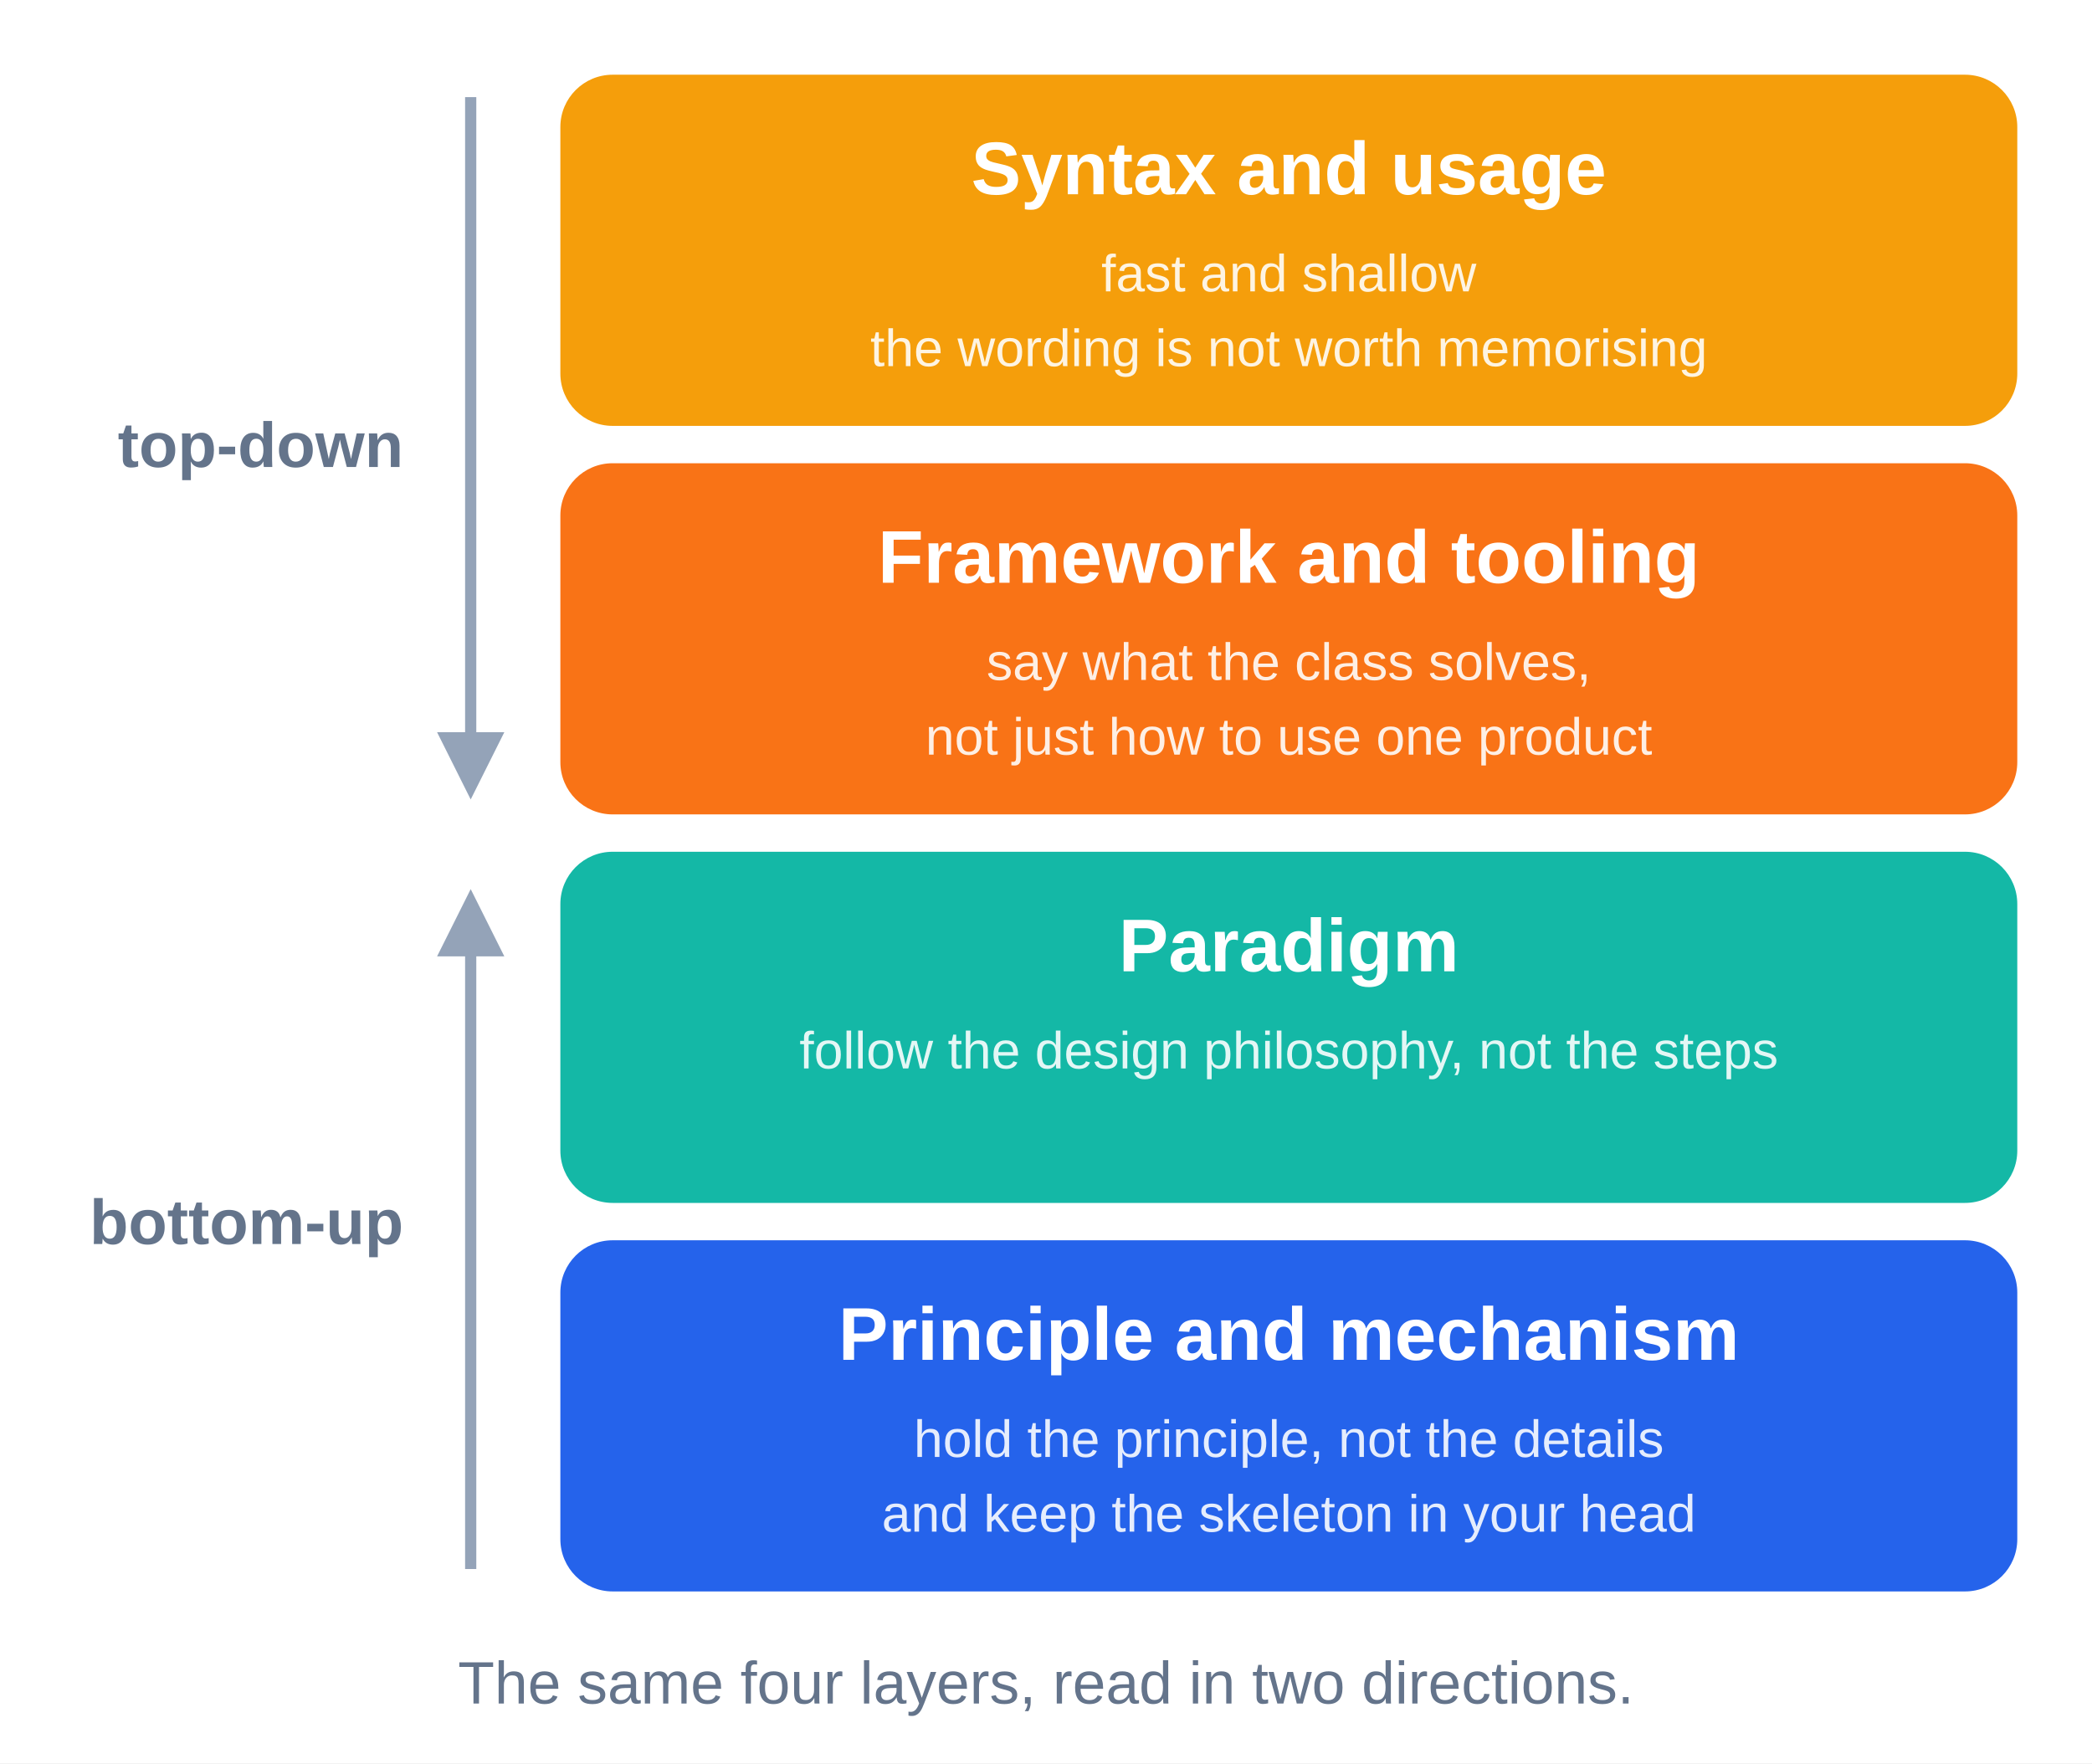
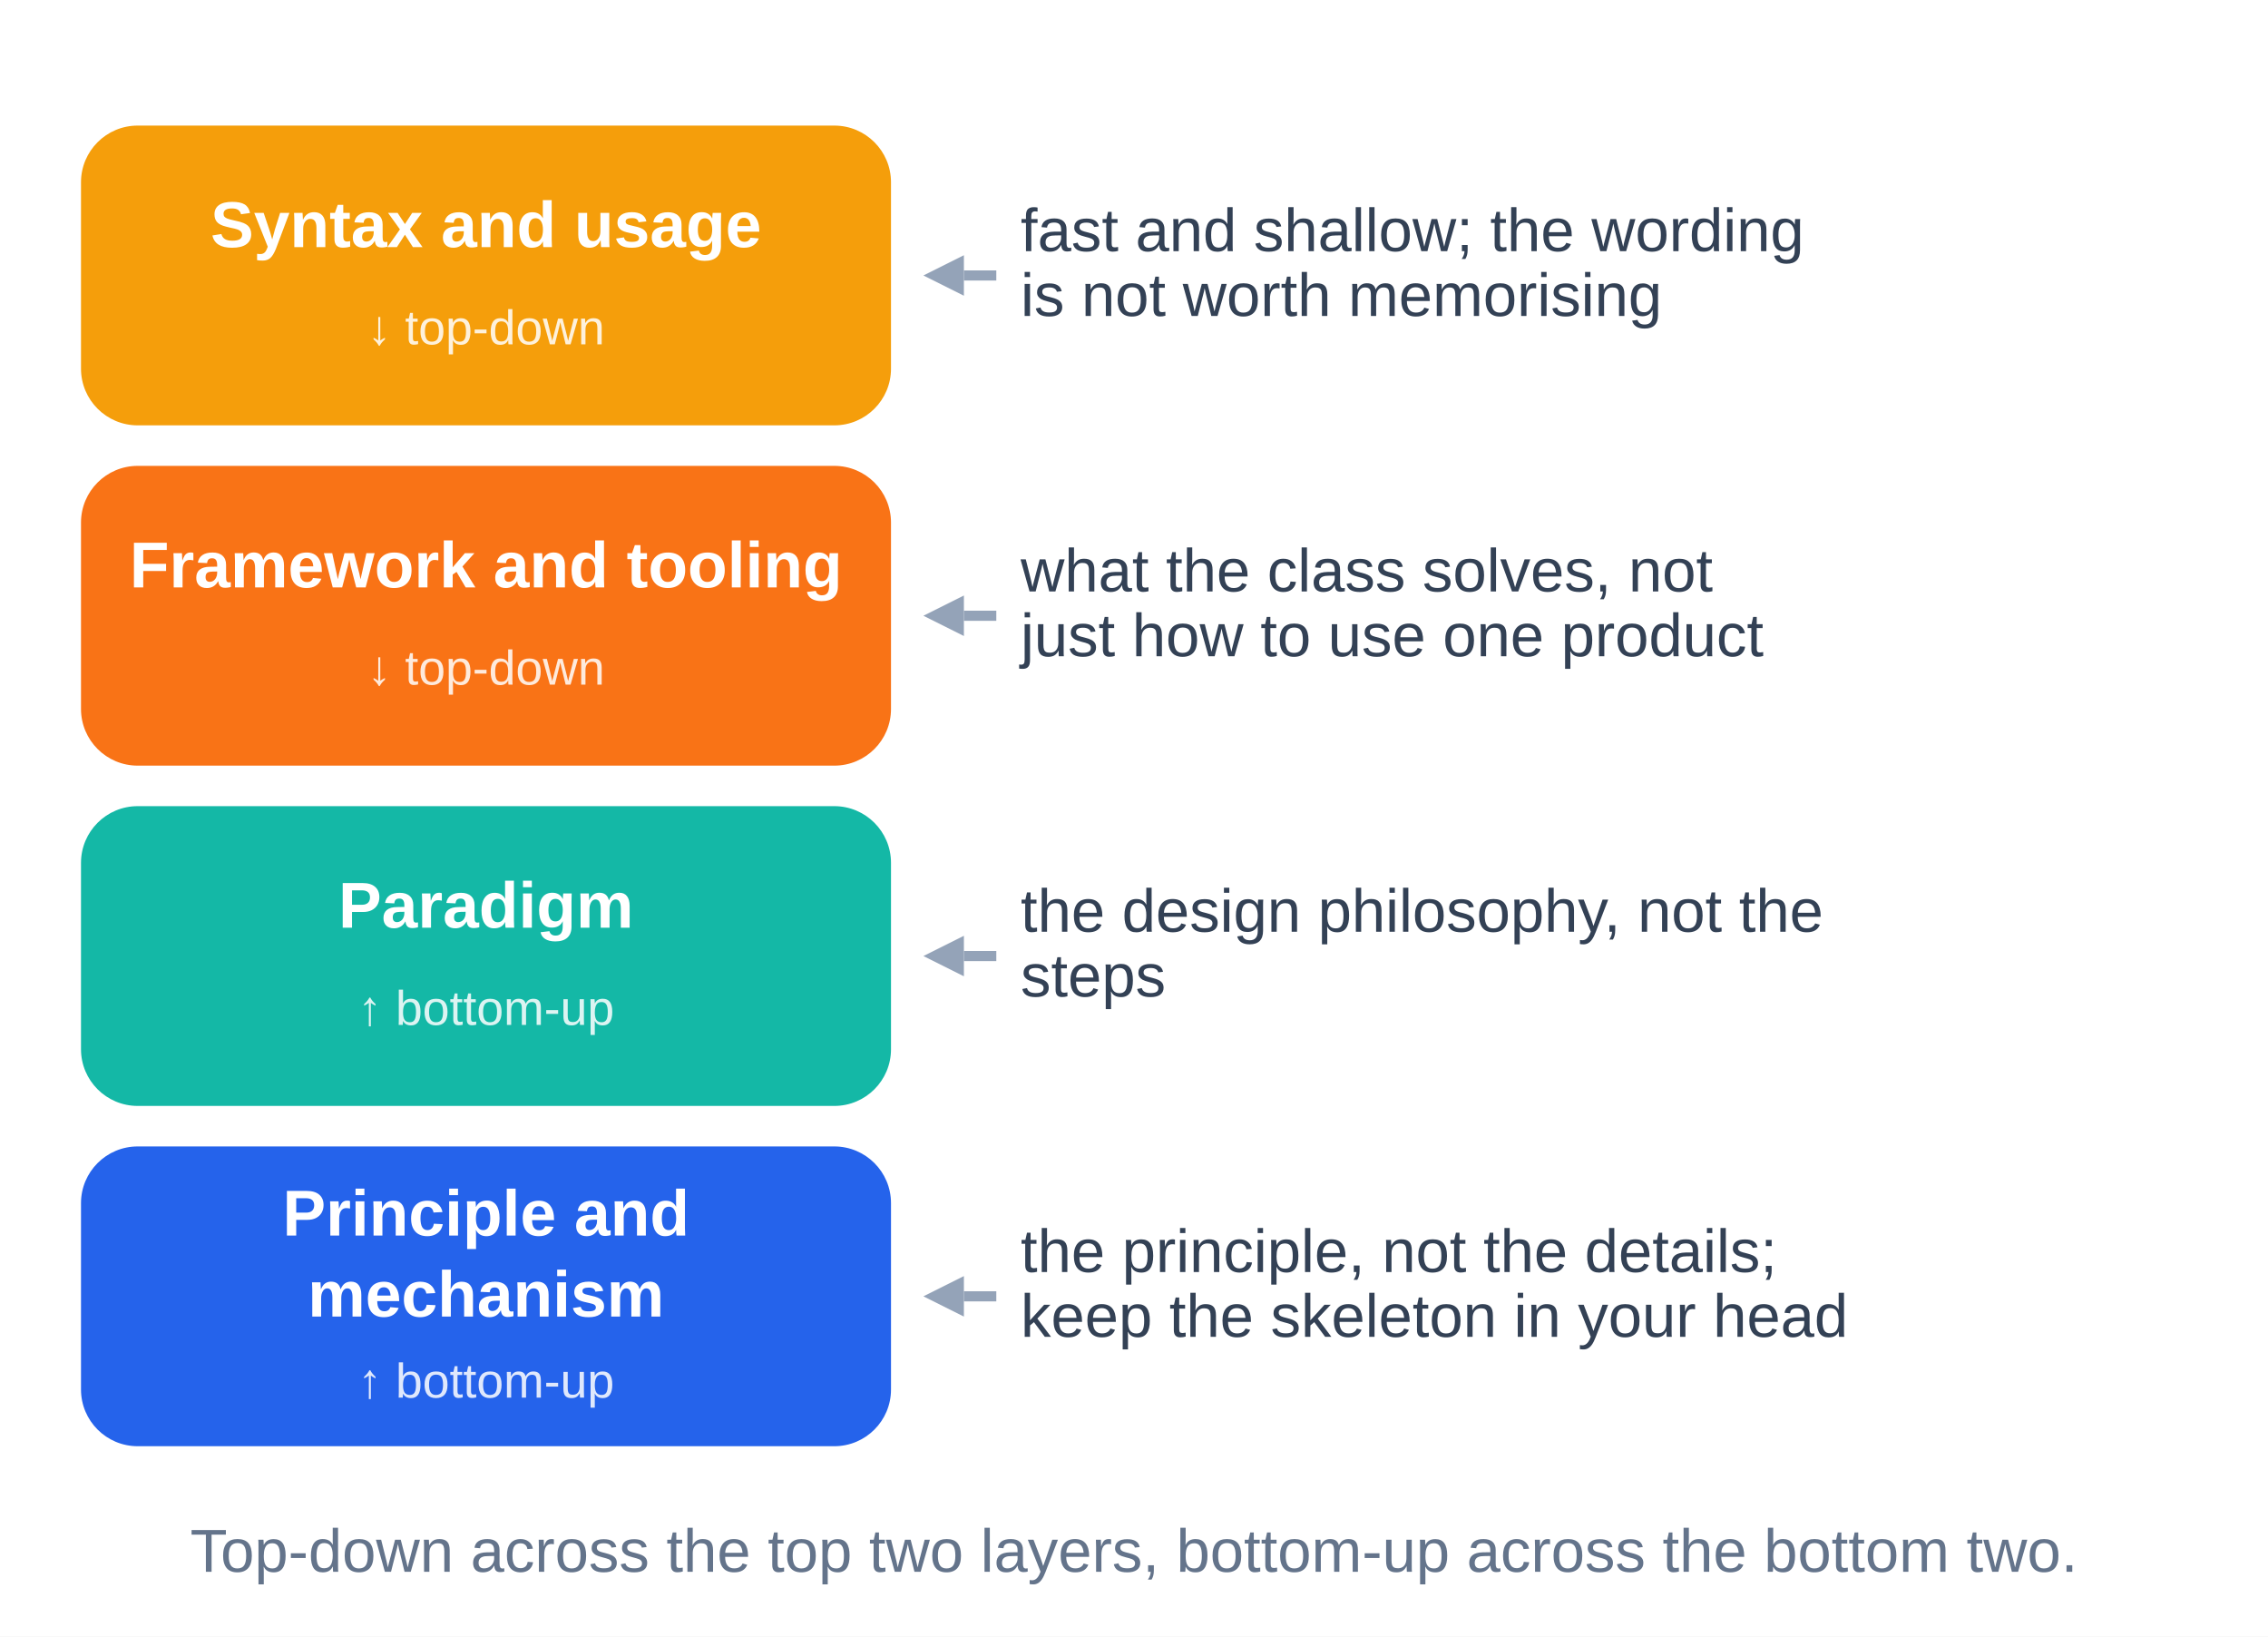
- <svg xmlns="http://www.w3.org/2000/svg" viewBox="0 0 560 472" width="560" height="472" role="img" aria-labelledby="ldTitle">
-   <rect width="560" height="472" fill="#ffffff" />
-   <g font-family="ui-sans-serif, -apple-system, 'Helvetica Neue', Arial, sans-serif" text-anchor="middle">
-     <rect x="150" y="20" width="390" height="94" rx="14" fill="#f59e0b" />
-     <text x="345" y="52" font-size="20" font-weight="700" fill="#ffffff">Syntax and usage</text>
-     <text x="345" y="78" font-size="14" fill="#ffffff" opacity="0.88">fast and shallow</text>
-     <text x="345" y="98" font-size="14" fill="#ffffff" opacity="0.88">the wording is not worth memorising</text>
-     <rect x="150" y="124" width="390" height="94" rx="14" fill="#f97316" />
-     <text x="345" y="156" font-size="20" font-weight="700" fill="#ffffff">Framework and tooling</text>
-     <text x="345" y="182" font-size="14" fill="#ffffff" opacity="0.88">say what the class solves,</text>
-     <text x="345" y="202" font-size="14" fill="#ffffff" opacity="0.88">not just how to use one product</text>
-     <rect x="150" y="228" width="390" height="94" rx="14" fill="#14b8a6" />
-     <text x="345" y="260" font-size="20" font-weight="700" fill="#ffffff">Paradigm</text>
-     <text x="345" y="286" font-size="14" fill="#ffffff" opacity="0.88">follow the design philosophy, not the steps</text>
-     <rect x="150" y="332" width="390" height="94" rx="14" fill="#2563eb" />
-     <text x="345" y="364" font-size="20" font-weight="700" fill="#ffffff">Principle and mechanism</text>
-     <text x="345" y="390" font-size="14" fill="#ffffff" opacity="0.88">hold the principle, not the details</text>
-     <text x="345" y="410" font-size="14" fill="#ffffff" opacity="0.88">and keep the skeleton in your head</text>
-     <line x1="126" y1="26" x2="126" y2="198" stroke="#94a3b8" stroke-width="3" />
-     <polygon points="126,214 117,196 135,196" fill="#94a3b8" />
-     <text x="108" y="125" font-size="17" font-weight="600" fill="#64748b" text-anchor="end">top-down</text>
-     <line x1="126" y1="420" x2="126" y2="254" stroke="#94a3b8" stroke-width="3" />
-     <polygon points="126,238 117,256 135,256" fill="#94a3b8" />
-     <text x="108" y="333" font-size="17" font-weight="600" fill="#64748b" text-anchor="end">bottom-up</text>
-     <text x="280" y="456" font-size="16" fill="#64748b">The same four layers, read in two directions.</text>
+ <svg xmlns="http://www.w3.org/2000/svg" viewBox="0 0 560 404" width="560" height="404" role="img" aria-labelledby="ldTitle">
+   <rect width="560" height="404" fill="#ffffff" />
+   <g font-family="ui-sans-serif, -apple-system, 'Helvetica Neue', Arial, sans-serif">
+     <rect x="20" y="31" width="200" height="74" rx="14" fill="#f59e0b" />
+     <text x="120" y="61" font-size="16" font-weight="700" fill="#ffffff" text-anchor="middle">Syntax and usage</text>
+     <text x="120" y="85" font-size="12" fill="#ffffff" opacity="0.85" text-anchor="middle">↓ top-down</text>
+     <line x1="246" y1="68" x2="238" y2="68" stroke="#94a3b8" stroke-width="2.5" />
+     <polygon points="228,68 238,63 238,73" fill="#94a3b8" />
+     <text x="252" y="62" font-size="15" fill="#334155">fast and shallow; the wording</text>
+     <text x="252" y="78" font-size="15" fill="#334155">is not worth memorising</text>
+     <rect x="20" y="115" width="200" height="74" rx="14" fill="#f97316" />
+     <text x="120" y="145" font-size="16" font-weight="700" fill="#ffffff" text-anchor="middle">Framework and tooling</text>
+     <text x="120" y="169" font-size="12" fill="#ffffff" opacity="0.85" text-anchor="middle">↓ top-down</text>
+     <line x1="246" y1="152" x2="238" y2="152" stroke="#94a3b8" stroke-width="2.5" />
+     <polygon points="228,152 238,147 238,157" fill="#94a3b8" />
+     <text x="252" y="146" font-size="15" fill="#334155">what the class solves, not</text>
+     <text x="252" y="162" font-size="15" fill="#334155">just how to use one product</text>
+     <rect x="20" y="199" width="200" height="74" rx="14" fill="#14b8a6" />
+     <text x="120" y="229" font-size="16" font-weight="700" fill="#ffffff" text-anchor="middle">Paradigm</text>
+     <text x="120" y="253" font-size="12" fill="#ffffff" opacity="0.85" text-anchor="middle">↑ bottom-up</text>
+     <line x1="246" y1="236" x2="238" y2="236" stroke="#94a3b8" stroke-width="2.5" />
+     <polygon points="228,236 238,231 238,241" fill="#94a3b8" />
+     <text x="252" y="230" font-size="15" fill="#334155">the design philosophy, not the</text>
+     <text x="252" y="246" font-size="15" fill="#334155">steps</text>
+     <rect x="20" y="283" width="200" height="74" rx="14" fill="#2563eb" />
+     <text x="120" y="305" font-size="16" font-weight="700" fill="#ffffff" text-anchor="middle">Principle and</text>
+     <text x="120" y="325" font-size="16" font-weight="700" fill="#ffffff" text-anchor="middle">mechanism</text>
+     <text x="120" y="345" font-size="12" fill="#ffffff" opacity="0.85" text-anchor="middle">↑ bottom-up</text>
+     <line x1="246" y1="320" x2="238" y2="320" stroke="#94a3b8" stroke-width="2.5" />
+     <polygon points="228,320 238,315 238,325" fill="#94a3b8" />
+     <text x="252" y="314" font-size="15" fill="#334155">the principle, not the details;</text>
+     <text x="252" y="330" font-size="15" fill="#334155">keep the skeleton in your head</text>
+     <text x="280" y="388" font-size="15" fill="#64748b" text-anchor="middle">Top-down across the top two layers, bottom-up across the bottom two.</text>
  </g>
</svg>
